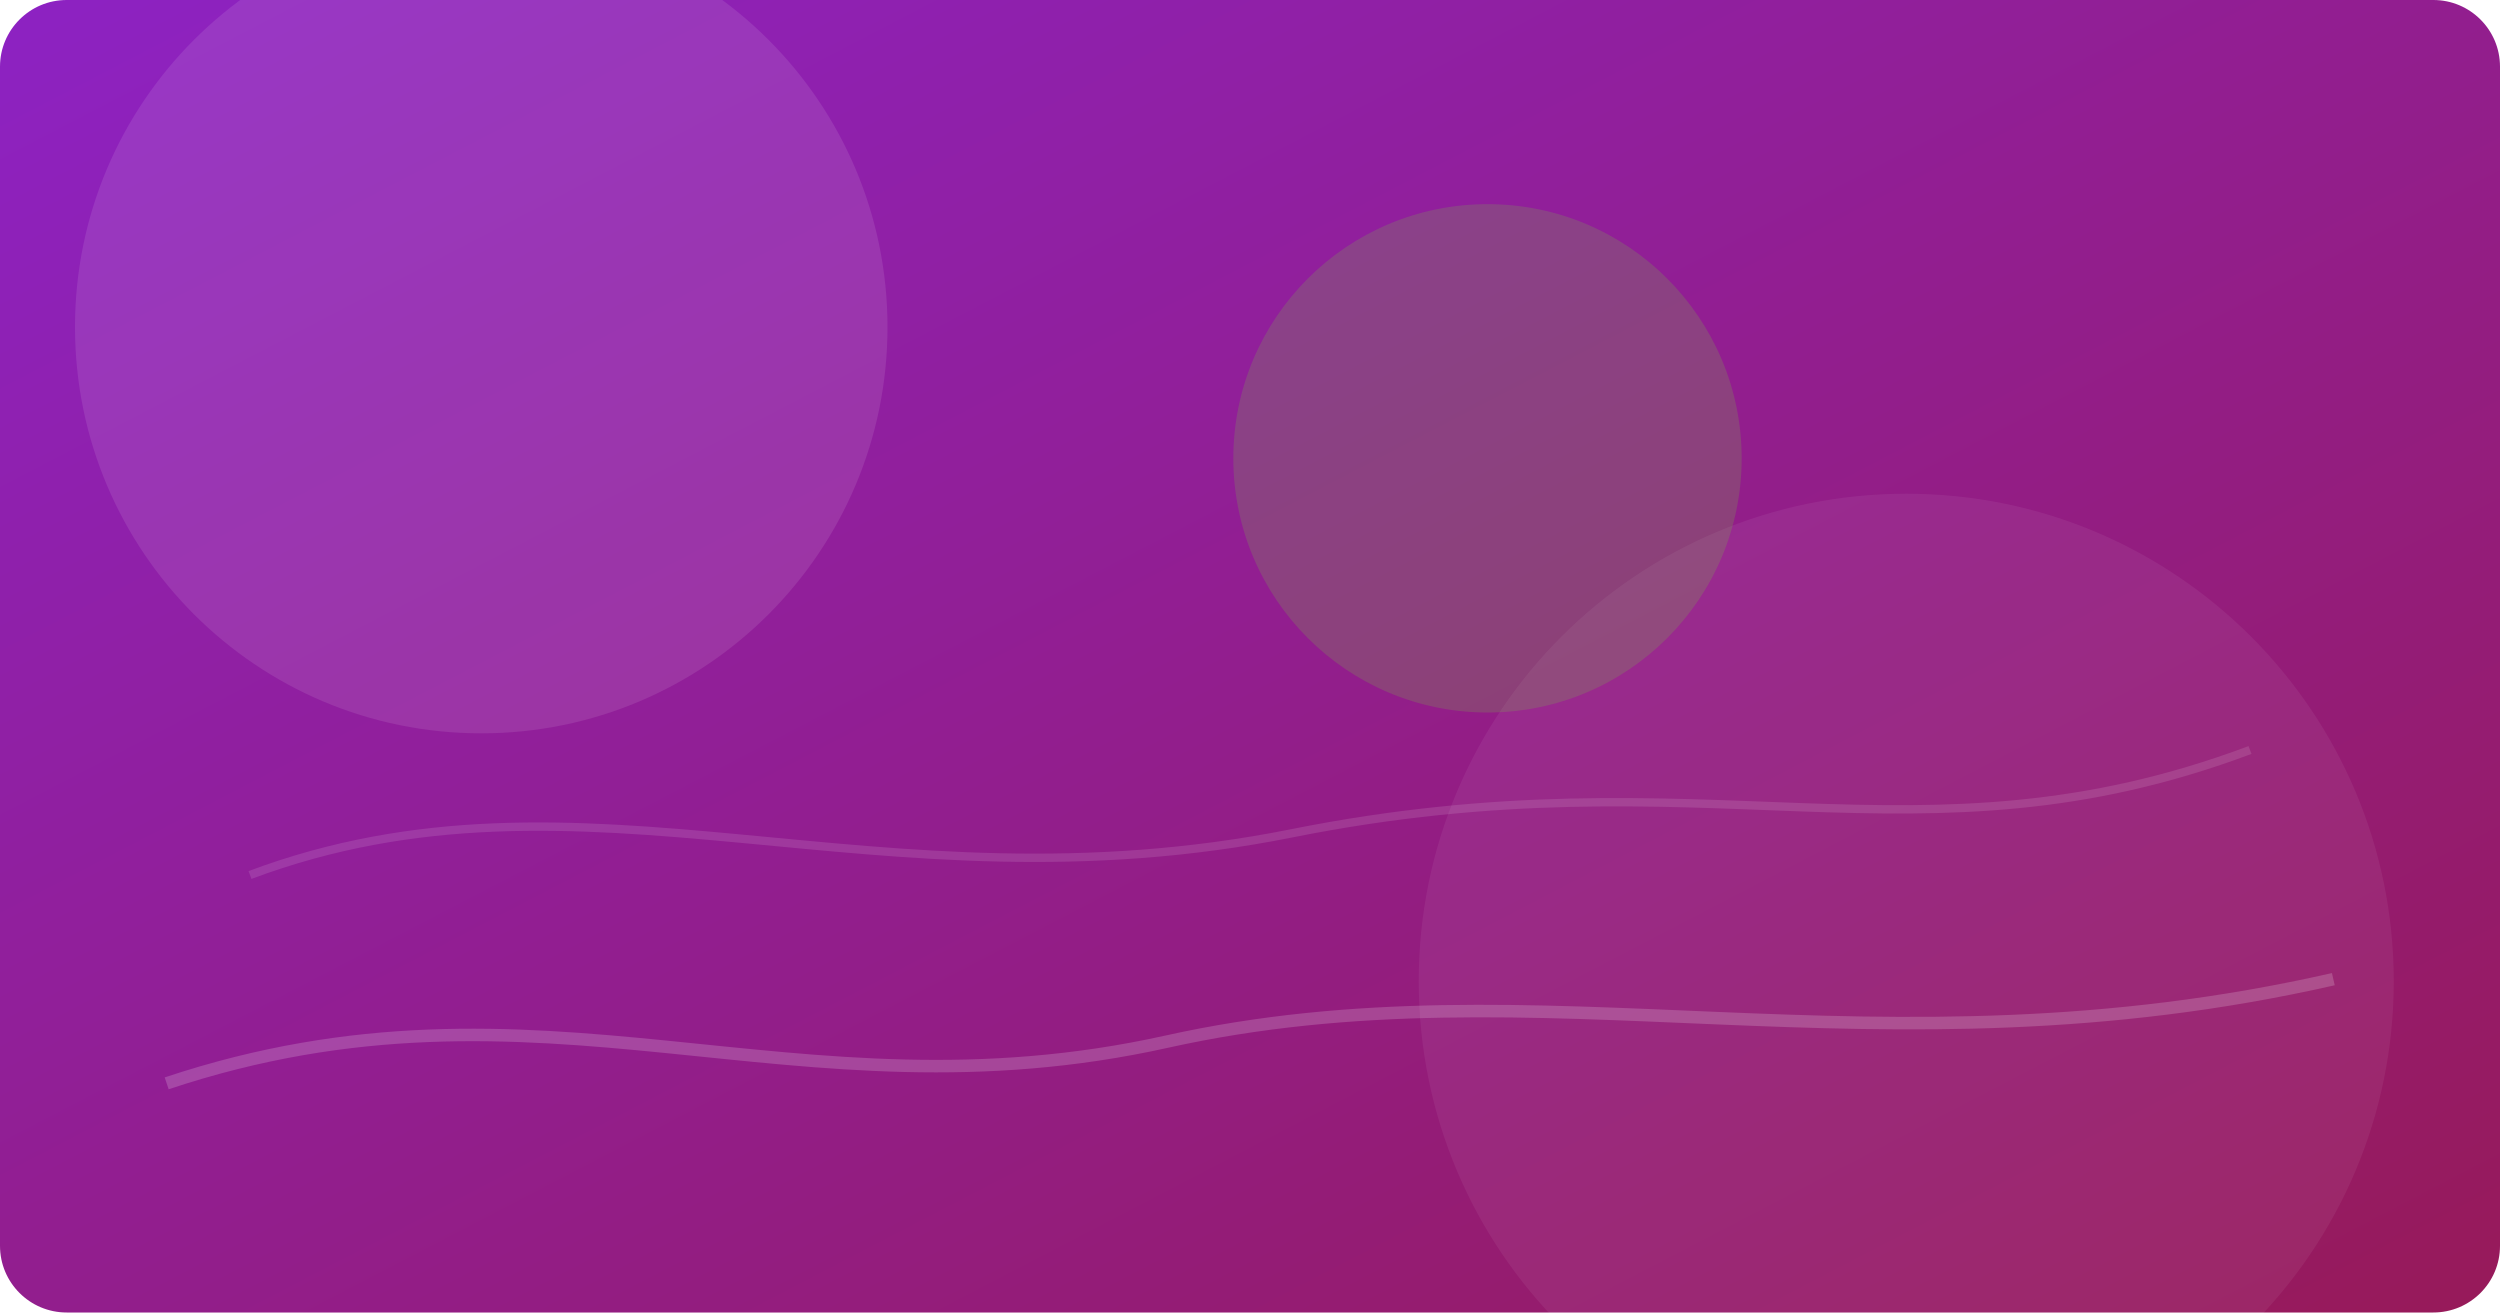
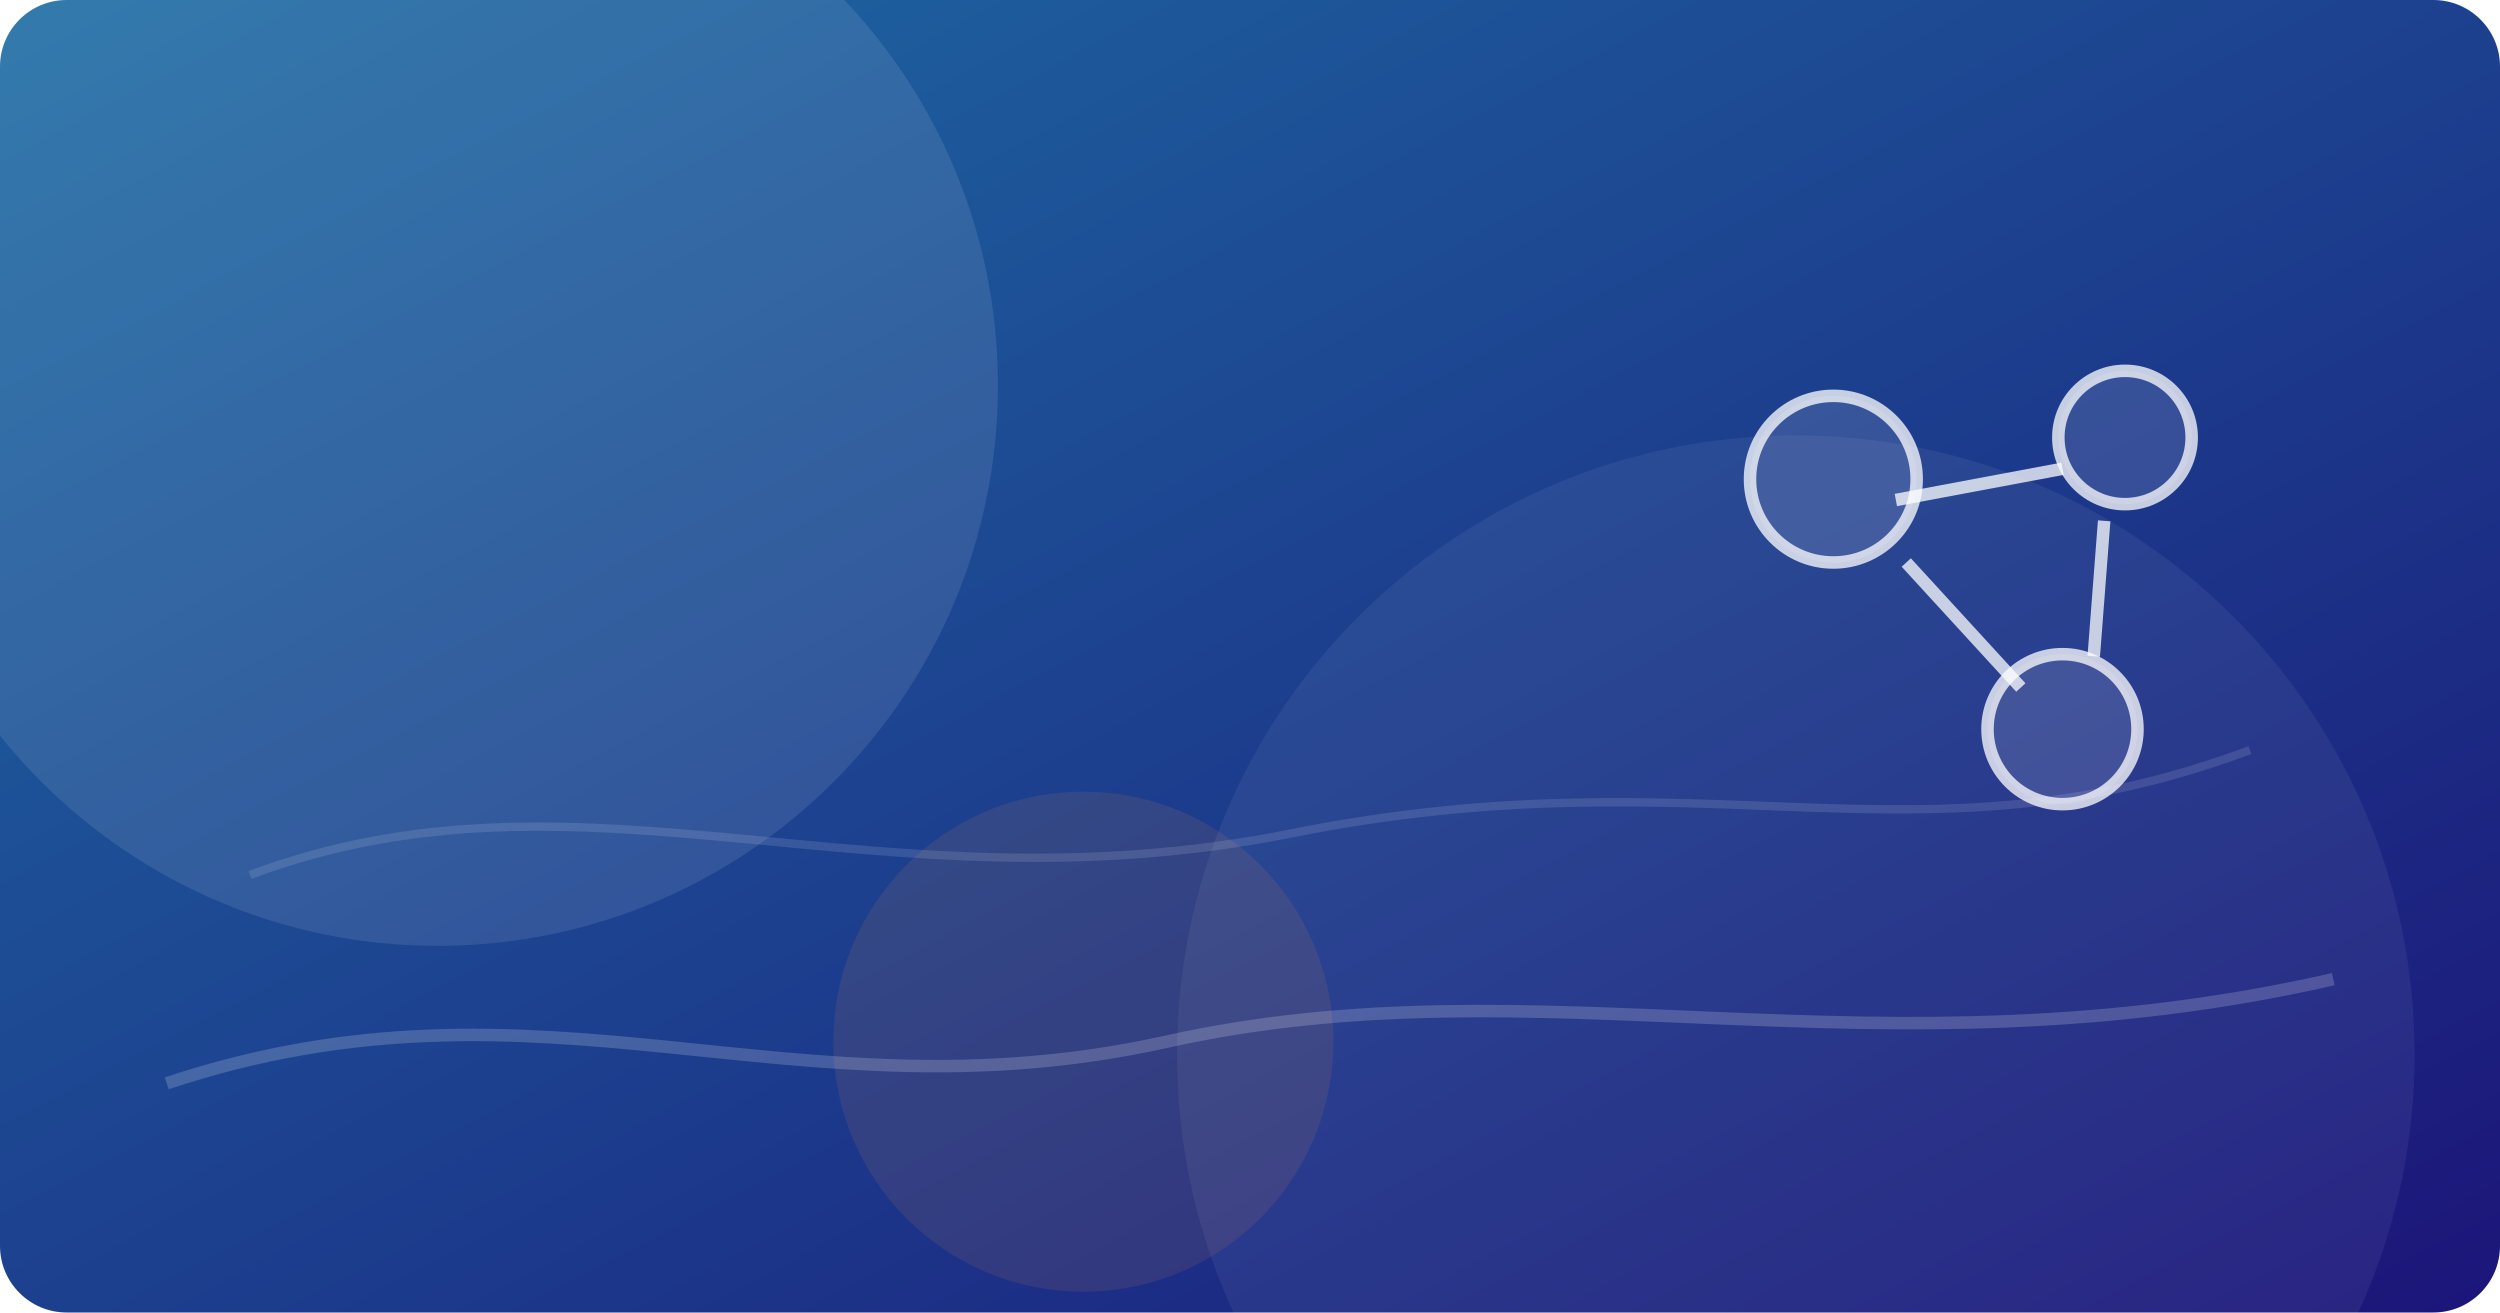
<svg xmlns="http://www.w3.org/2000/svg" width="1200" height="630" viewBox="0 0 1200 630" fill="none">
  <defs>
    <linearGradient id="bg" x1="0" y1="0" x2="1" y2="1">
-       <stop offset="0" stop-color="#8d22c3" />
-       <stop offset="1" stop-color="#971a59" />
+       <stop offset="0" stop-color="#1d6ca4" />
+       <stop offset="1" stop-color="#1c1579" />
    </linearGradient>
  </defs>
  <rect width="1200" height="630" rx="32" fill="url(#bg)" />
-   <circle cx="231" cy="157" r="195" fill="rgba(255,255,255,0.10)" />
-   <circle cx="915" cy="471" r="234" fill="rgba(255,255,255,0.06)" />
-   <circle cx="714" cy="220" r="122" fill="#6fe236" fill-opacity="0.18" />
+   <circle cx="210" cy="185" r="269" fill="rgba(255,255,255,0.10)" />
+   <circle cx="862" cy="506" r="297" fill="rgba(255,255,255,0.06)" />
+   <circle cx="520" cy="500" r="120" fill="#e08d51" fill-opacity="0.12" />
  <path d="M80 520 C 260 460, 380 540, 560 500 S 900 520, 1120 470" stroke="rgba(255,255,255,0.18)" stroke-width="6" fill="none" />
  <path d="M120 420 C 280 360, 420 440, 620 400 S 920 420, 1080 360" stroke="rgba(255,255,255,0.12)" stroke-width="4" fill="none" />
+   <g transform="translate(820 150)" stroke="rgba(255,255,255,0.75)" stroke-width="6" fill="rgba(255,255,255,0.12)">
+     <circle cx="60" cy="80" r="40" />
+     <circle cx="200" cy="60" r="32" />
+     <circle cx="170" cy="200" r="36" />
+     <line x1="90" y1="90" x2="170" y2="75" />
+     <line x1="95" y1="120" x2="150" y2="180" />
+     <line x1="190" y1="100" x2="185" y2="165" />
+   </g>
</svg>
